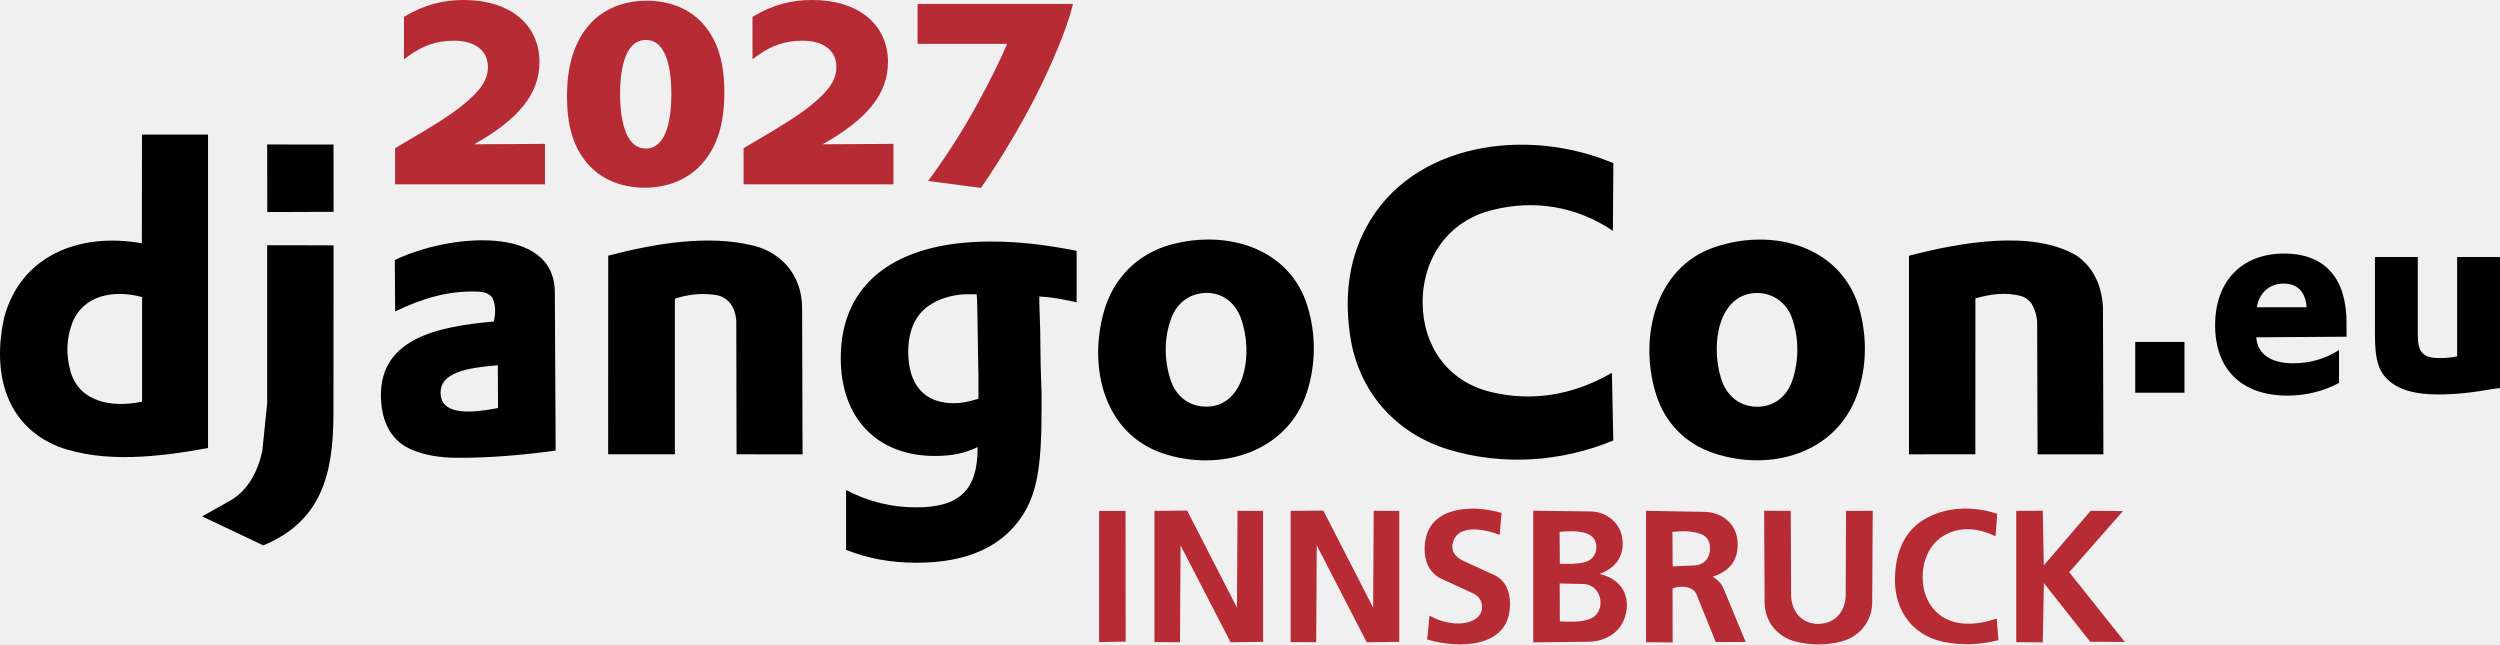
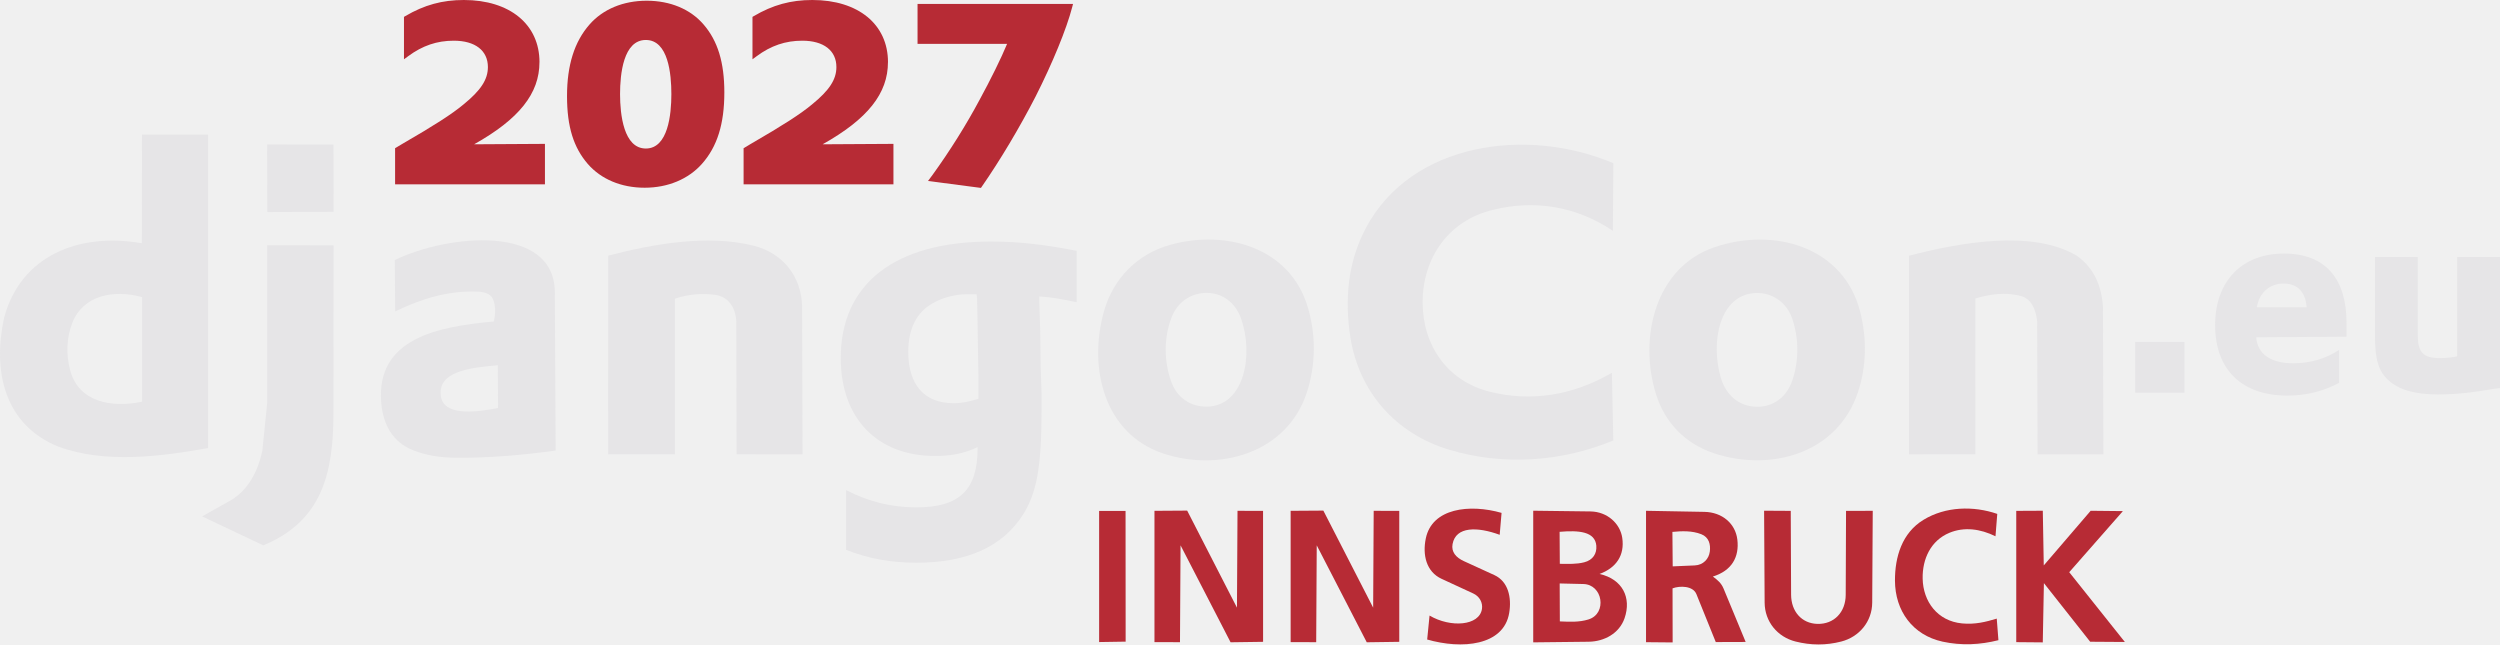
<svg xmlns="http://www.w3.org/2000/svg" width="225" height="58" viewBox="0 0 225 58" fill="none">
  <g clip-path="url(#clip0_23_495)">
-     <path d="M145.071 33.557L145.197 39.643C140.533 41.577 135.279 41.934 130.424 40.475C125.605 39.028 122.297 35.259 121.533 30.34C121.009 26.961 121.299 23.597 122.919 20.539C127.027 12.784 137.453 11.402 145.202 14.689L145.159 20.775C141.909 18.581 138.113 17.944 134.365 18.89C130.378 19.832 128.028 23.213 128.037 27.229C128.047 31.107 130.279 34.333 134.145 35.271C137.774 36.161 141.491 35.626 145.071 33.552V33.557Z" fill="black" />
-     <path d="M66.267 28.91C66.188 27.627 65.528 26.684 64.326 26.532C63.131 26.38 61.954 26.479 60.738 26.881V40.885H54.734L54.739 23.006C58.823 21.945 63.688 21.084 67.812 22.109C70.453 22.767 72.148 24.88 72.189 27.629L72.23 40.892L66.291 40.885L66.267 28.91Z" fill="black" />
-     <path d="M183.344 28.91C183.228 27.882 182.849 26.913 181.896 26.648C180.515 26.262 179.079 26.479 177.786 26.86L177.781 40.883L171.806 40.888V23.016C176.391 21.829 182.873 20.643 186.884 22.999C188.444 24.084 189.159 25.734 189.266 27.651L189.307 40.89H183.381L183.344 28.912V28.91Z" fill="black" />
-     <path d="M23.695 49.084L18.19 46.475L20.688 45.074C22.32 44.158 23.205 42.431 23.608 40.589L24.044 36.306V22.075L30.021 22.078L30.011 37.268C29.996 42.682 28.937 46.907 23.698 49.084H23.695Z" fill="black" />
-     <path d="M30.023 19.063L24.056 19.085L24.044 13.003L30.016 13.01L30.023 19.063Z" fill="black" />
-     <path d="M18.719 12.116L12.779 12.111L12.767 21.894C7.084 20.891 1.855 23.028 0.368 28.601C-0.689 33.434 0.413 38.249 5.261 40.2C9.435 41.737 14.466 41.095 18.722 40.326V12.116H18.719ZM6.33 33.373C5.934 31.936 5.972 30.426 6.514 29.042C7.474 26.595 10.194 26.028 12.788 26.739V36.151C9.974 36.737 7.094 36.151 6.33 33.376V33.373Z" fill="black" />
-     <path d="M117.674 27.561C116.074 22.324 110.433 20.638 105.36 22.022C102.393 22.832 100.207 25.039 99.368 27.981C97.901 33.127 99.39 39.084 104.741 40.83C109.809 42.484 115.817 40.75 117.599 35.37C118.441 32.831 118.453 30.108 117.674 27.559V27.561ZM108.595 36.598C107.132 36.607 105.904 35.782 105.389 34.294C104.753 32.455 104.741 30.388 105.44 28.572C105.984 27.159 107.195 26.361 108.61 26.361C109.993 26.361 111.165 27.207 111.683 28.64C112.855 31.888 112.009 36.576 108.595 36.598Z" fill="black" />
-     <path d="M167.406 28.02C165.911 22.22 159.673 20.407 154.274 22.259C148.998 24.067 147.439 30.376 149.049 35.503C149.852 38.056 151.687 39.93 154.221 40.782C159.315 42.491 165.343 40.849 167.2 35.341C167.998 32.975 168.029 30.443 167.406 28.02ZM161.296 34.275C160.756 35.843 159.465 36.663 158.031 36.607C156.52 36.547 155.355 35.594 154.883 34.027C153.921 30.822 154.731 26.474 158.048 26.37C159.468 26.327 160.788 27.188 161.288 28.644C161.898 30.422 161.932 32.426 161.296 34.275Z" fill="black" />
-     <path d="M49.934 26.298C49.903 20.153 40.362 21.07 35.531 23.402L35.565 28.029C38 26.852 40.34 26.156 42.915 26.245C43.459 26.247 44.146 26.394 44.364 26.91C44.63 27.537 44.596 28.254 44.443 28.934C39.373 29.394 33.819 30.458 34.312 36.26C34.479 38.23 35.357 39.812 37.194 40.528C38.36 40.996 39.675 41.187 41.008 41.199C44.098 41.223 47.079 40.95 50.009 40.55L49.934 26.296V26.298ZM39.678 35.652C39.361 33.441 42.243 33.096 44.801 32.872L44.825 36.723C42.582 37.16 39.929 37.398 39.678 35.652Z" fill="black" />
-     <path d="M192.172 30.771H196.602V35.344H192.172V30.771Z" fill="black" />
-     <path d="M203.062 30.357C203.166 31.864 204.366 32.696 206.397 32.696C207.908 32.696 209.315 32.281 210.512 31.5V34.461C209.054 35.24 207.49 35.604 205.874 35.604C201.759 35.604 199.361 33.265 199.361 29.264C199.361 25.263 201.81 22.82 205.56 22.82C209.31 22.82 211.187 25.107 211.187 29.057V30.303L203.058 30.357H203.062ZM207.596 27.653C207.492 26.25 206.762 25.521 205.512 25.521C204.262 25.521 203.324 26.353 203.116 27.653H207.596Z" fill="black" />
-     <path d="M217.601 23.134V30.149C217.601 31.707 218.07 32.228 219.582 32.228C220.101 32.228 220.677 32.175 221.143 32.071V23.131H225V34.929L224.531 34.982C222.447 35.346 220.989 35.5 219.424 35.5C217.34 35.5 215.933 35.086 214.995 34.254C214.057 33.422 213.745 32.382 213.745 30.096V23.131H217.601V23.134Z" fill="black" />
+     <path d="M145.071 33.557L145.197 39.643C140.533 41.577 135.279 41.934 130.424 40.475C125.605 39.028 122.297 35.259 121.533 30.34C121.009 26.961 121.299 23.597 122.919 20.539C127.027 12.784 137.453 11.402 145.202 14.689L145.159 20.775C141.909 18.581 138.113 17.944 134.365 18.89C130.378 19.832 128.028 23.213 128.037 27.229C128.047 31.107 130.279 34.333 134.145 35.271C137.774 36.161 141.491 35.626 145.071 33.552V33.557Z" fill="#E6E5E7" />
+     <path d="M66.267 28.91C66.188 27.627 65.528 26.684 64.326 26.532C63.131 26.38 61.954 26.479 60.738 26.881V40.885H54.734L54.739 23.006C58.823 21.945 63.688 21.084 67.812 22.109C70.453 22.767 72.148 24.88 72.189 27.629L72.23 40.892L66.291 40.885L66.267 28.91Z" fill="#E6E5E7" />
+     <path d="M183.344 28.91C183.228 27.882 182.849 26.913 181.896 26.648C180.515 26.262 179.079 26.479 177.786 26.86L177.781 40.883L171.806 40.888V23.016C176.391 21.829 182.873 20.643 186.884 22.999C188.444 24.084 189.159 25.734 189.266 27.651L189.307 40.89H183.381L183.344 28.912V28.91Z" fill="#E6E5E7" />
+     <path d="M23.695 49.084L18.19 46.475L20.688 45.074C22.32 44.158 23.205 42.431 23.608 40.589L24.044 36.306V22.075L30.021 22.078L30.011 37.268C29.996 42.682 28.937 46.907 23.698 49.084H23.695Z" fill="#E6E5E7" />
+     <path d="M30.023 19.063L24.056 19.085L24.044 13.003L30.016 13.01L30.023 19.063Z" fill="#E6E5E7" />
+     <path d="M18.719 12.116L12.779 12.111L12.767 21.894C7.084 20.891 1.855 23.028 0.368 28.601C-0.689 33.434 0.413 38.249 5.261 40.2C9.435 41.737 14.466 41.095 18.722 40.326V12.116H18.719ZM6.33 33.373C5.934 31.936 5.972 30.426 6.514 29.042C7.474 26.595 10.194 26.028 12.788 26.739V36.151C9.974 36.737 7.094 36.151 6.33 33.376V33.373Z" fill="#E6E5E7" />
+     <path d="M117.674 27.561C116.074 22.324 110.433 20.638 105.36 22.022C102.393 22.832 100.207 25.039 99.368 27.981C97.901 33.127 99.39 39.084 104.741 40.83C109.809 42.484 115.817 40.75 117.599 35.37C118.441 32.831 118.453 30.108 117.674 27.559V27.561ZM108.595 36.598C107.132 36.607 105.904 35.782 105.389 34.294C104.753 32.455 104.741 30.388 105.44 28.572C105.984 27.159 107.195 26.361 108.61 26.361C109.993 26.361 111.165 27.207 111.683 28.64C112.855 31.888 112.009 36.576 108.595 36.598Z" fill="#E6E5E7" />
+     <path d="M167.406 28.02C165.911 22.22 159.673 20.407 154.274 22.259C148.998 24.067 147.439 30.376 149.049 35.503C149.852 38.056 151.687 39.93 154.221 40.782C159.315 42.491 165.343 40.849 167.2 35.341C167.998 32.975 168.029 30.443 167.406 28.02ZM161.296 34.275C160.756 35.843 159.465 36.663 158.031 36.607C156.52 36.547 155.355 35.594 154.883 34.027C153.921 30.822 154.731 26.474 158.048 26.37C159.468 26.327 160.788 27.188 161.288 28.644C161.898 30.422 161.932 32.426 161.296 34.275Z" fill="#E6E5E7" />
+     <path d="M49.934 26.298C49.903 20.153 40.362 21.07 35.531 23.402L35.565 28.029C38 26.852 40.34 26.156 42.915 26.245C43.459 26.247 44.146 26.394 44.364 26.91C44.63 27.537 44.596 28.254 44.443 28.934C39.373 29.394 33.819 30.458 34.312 36.26C34.479 38.23 35.357 39.812 37.194 40.528C38.36 40.996 39.675 41.187 41.008 41.199C44.098 41.223 47.079 40.95 50.009 40.55L49.934 26.296V26.298ZM39.678 35.652C39.361 33.441 42.243 33.096 44.801 32.872L44.825 36.723C42.582 37.16 39.929 37.398 39.678 35.652Z" fill="#E6E5E7" />
+     <path d="M192.172 30.771H196.602V35.344H192.172V30.771Z" fill="#E6E5E7" />
+     <path d="M203.062 30.357C203.166 31.864 204.366 32.696 206.397 32.696C207.908 32.696 209.315 32.281 210.512 31.5V34.461C209.054 35.24 207.49 35.604 205.874 35.604C201.759 35.604 199.361 33.265 199.361 29.264C199.361 25.263 201.81 22.82 205.56 22.82C209.31 22.82 211.187 25.107 211.187 29.057V30.303L203.058 30.357H203.062ZM207.596 27.653C207.492 26.25 206.762 25.521 205.512 25.521C204.262 25.521 203.324 26.353 203.116 27.653H207.596Z" fill="#E6E5E7" />
+     <path d="M217.601 23.134V30.149C217.601 31.707 218.07 32.228 219.582 32.228C220.101 32.228 220.677 32.175 221.143 32.071V23.131H225V34.929L224.531 34.982C222.447 35.346 220.989 35.5 219.424 35.5C217.34 35.5 215.933 35.086 214.995 34.254C214.057 33.422 213.745 32.382 213.745 30.096V23.131H217.601V23.134Z" fill="#E6E5E7" />
    <path d="M125.934 57.764L123.008 57.805L118.506 49.08L118.458 57.797L116.158 57.79V45.974L119.101 45.954L123.584 54.689L123.632 45.974L125.934 45.978V57.764Z" fill="#B72B35" />
    <path d="M113.678 57.764L110.752 57.805L106.25 49.08L106.199 57.797L103.902 57.79V45.974L106.845 45.954L111.327 54.689L111.376 45.974L113.675 45.978L113.678 57.764Z" fill="#B72B35" />
    <path d="M186.231 51.498L191.236 57.778L188.115 57.756L183.951 52.482L183.85 57.814L181.463 57.793V45.978L183.852 45.966L183.939 50.888L188.161 45.969L191.06 46L186.231 51.498Z" fill="#B72B35" />
    <path d="M168.547 45.971L168.499 54.236C168.489 55.941 167.331 57.32 165.718 57.737C164.342 58.092 162.971 58.084 161.598 57.737C159.968 57.325 158.829 55.948 158.817 54.236L158.769 45.964L161.167 45.978L161.199 53.522C161.206 55.048 162.161 56.109 163.561 56.15C165.053 56.191 166.11 55.111 166.114 53.527L166.144 45.978L168.544 45.974L168.547 45.971Z" fill="#B72B35" />
    <path d="M135.828 55.164C135.335 58.13 131.555 58.453 128.446 57.556L128.659 55.4C130.557 56.517 133.146 56.329 133.376 54.805C133.461 54.25 133.171 53.681 132.6 53.416L129.737 52.092C128.366 51.458 128.011 49.948 128.323 48.453C128.886 45.74 132.242 45.332 135.141 46.159L134.972 48.132C132.968 47.397 131.024 47.365 130.731 48.966C130.6 49.675 131.038 50.177 131.744 50.5L134.491 51.757C135.743 52.331 136.06 53.775 135.828 55.164Z" fill="#B72B35" />
    <path d="M176.584 56.107C177.737 56.218 178.714 55.979 179.708 55.675L179.858 57.617C178.221 58.031 176.519 58.118 174.826 57.747C172.145 57.161 170.556 54.981 170.547 52.258C170.539 50.105 171.19 47.958 173.107 46.789C175.102 45.571 177.614 45.515 179.754 46.251L179.594 48.265C178.228 47.594 176.785 47.397 175.445 47.953C173.772 48.648 173.006 50.305 173.039 52.068C173.078 54.139 174.369 55.895 176.584 56.107Z" fill="#B72B35" />
    <path d="M101.308 57.747L98.921 57.785V45.983L101.3 45.986L101.308 57.747Z" fill="#B72B35" />
    <path d="M143.964 51.655C145.449 51.108 146.237 49.989 146.002 48.402C145.814 47.131 144.668 46.048 143.137 46.029L137.99 45.964V57.812L142.968 57.756C144.38 57.74 145.736 57.011 146.21 55.642C146.851 53.789 146.024 52.126 143.964 51.658V51.655ZM143.669 49.138C143.72 49.803 143.381 50.406 142.571 50.609C141.851 50.789 141.188 50.746 140.383 50.744L140.364 47.864C142.078 47.717 143.572 47.823 143.672 49.138H143.669ZM142.946 55.755C142.114 56.008 141.302 55.965 140.386 55.926L140.371 52.511L142.506 52.562C143.352 52.581 143.913 53.215 144.027 53.961C144.136 54.684 143.831 55.487 142.946 55.755Z" fill="#B72B35" />
    <path d="M155.111 52.953C154.92 52.495 154.61 52.219 154.158 51.889C155.88 51.354 156.547 50.117 156.361 48.561C156.189 47.126 155.002 46.099 153.404 46.068L148.142 45.971V57.797L150.538 57.819L150.529 52.953C151.169 52.704 152.369 52.712 152.676 53.471L154.419 57.785L157.11 57.776L155.113 52.953H155.111ZM153.88 49.658C153.798 50.283 153.307 50.855 152.528 50.888L150.543 50.973L150.517 47.871C151.368 47.789 152.289 47.753 153.116 48.079C153.807 48.351 153.969 48.995 153.882 49.656L153.88 49.658Z" fill="#B72B35" />
-     <path d="M76.147 44.107C78.226 45.183 80.306 45.663 82.465 45.663C86.343 45.663 87.983 44.107 87.983 40.36V40.239C86.822 40.798 85.664 41.037 84.145 41.037C78.947 41.037 75.668 37.647 75.668 32.225C75.668 25.526 80.545 21.738 89.182 21.738C91.701 21.738 94.059 22.017 96.897 22.574V27.2C95.338 26.881 94.738 26.761 93.539 26.681V27.279L93.619 29.751L93.66 32.98C93.701 33.779 93.701 34.574 93.74 35.373V36.967C93.74 42.031 93.299 44.384 92.059 46.338C90.219 49.21 87.02 50.645 82.504 50.645C80.185 50.645 78.185 50.285 76.147 49.487V44.105V44.107ZM87.9 26.481H87.301C86.14 26.44 84.822 26.761 83.901 27.318C82.501 28.116 81.742 29.592 81.742 31.663C81.742 34.615 83.181 36.289 85.821 36.289C86.621 36.289 87.26 36.13 88.06 35.891V33.858C88.06 33.18 88.019 32.423 88.019 31.584L87.978 28.873L87.937 26.92L87.895 26.481H87.9Z" fill="black" />
+     <path d="M76.147 44.107C78.226 45.183 80.306 45.663 82.465 45.663C86.343 45.663 87.983 44.107 87.983 40.36V40.239C86.822 40.798 85.664 41.037 84.145 41.037C78.947 41.037 75.668 37.647 75.668 32.225C75.668 25.526 80.545 21.738 89.182 21.738C91.701 21.738 94.059 22.017 96.897 22.574V27.2C95.338 26.881 94.738 26.761 93.539 26.681V27.279L93.619 29.751L93.66 32.98C93.701 33.779 93.701 34.574 93.74 35.373V36.967C93.74 42.031 93.299 44.384 92.059 46.338C90.219 49.21 87.02 50.645 82.504 50.645C80.185 50.645 78.185 50.285 76.147 49.487V44.105V44.107ZM87.9 26.481H87.301C86.14 26.44 84.822 26.761 83.901 27.318C82.501 28.116 81.742 29.592 81.742 31.663C81.742 34.615 83.181 36.289 85.821 36.289C86.621 36.289 87.26 36.13 88.06 35.891V33.858C88.06 33.18 88.019 32.423 88.019 31.584L87.978 28.873L87.937 26.92L87.895 26.481H87.9Z" fill="#E6E5E7" />
    <path d="M48.554 5.595C48.554 2.197 45.882 0 41.745 0C39.806 0 38.181 0.446 36.476 1.449L36.358 1.519V5.337L36.74 5.055C38.026 4.104 39.33 3.663 40.841 3.663C42.765 3.663 43.911 4.551 43.911 6.036C43.911 7.155 43.278 8.127 41.721 9.395C40.688 10.256 39.139 11.255 36.191 12.96L35.558 13.338V16.589H49.045V12.948L42.671 12.986C46.731 10.71 48.551 8.407 48.551 5.595H48.554Z" fill="#B72B35" />
    <path d="M58.204 0.065C56.095 0.065 54.267 0.825 53.058 2.204C51.695 3.757 51.032 5.865 51.032 8.645C51.032 11.426 51.627 13.278 52.901 14.756C54.105 16.136 55.921 16.895 58.02 16.895C60.119 16.895 61.954 16.116 63.165 14.759C64.548 13.21 65.191 11.163 65.191 8.315C65.191 5.624 64.599 3.682 63.325 2.207C62.14 0.825 60.322 0.065 58.204 0.065ZM60.423 8.472C60.423 10.3 60.126 13.367 58.126 13.367C56.127 13.367 55.805 10.3 55.805 8.472C55.805 6.644 56.107 3.598 58.126 3.598C60.145 3.598 60.423 6.651 60.423 8.472Z" fill="#B72B35" />
    <path d="M79.919 5.595C79.919 2.197 77.247 0 73.11 0C71.171 0 69.546 0.446 67.841 1.449L67.723 1.519V5.337L68.105 5.055C69.391 4.104 70.695 3.663 72.206 3.663C74.13 3.663 75.276 4.551 75.276 6.036C75.276 7.155 74.643 8.127 73.086 9.395C72.053 10.256 70.504 11.255 67.556 12.96L66.923 13.338V16.589H80.41V12.948L74.036 12.986C78.096 10.71 79.916 8.407 79.916 5.595H79.919Z" fill="#B72B35" />
    <path d="M82.579 0.352V3.95H90.637C90.113 5.221 89.16 7.157 88.142 9.022C86.957 11.238 85.507 13.555 83.945 15.718L83.522 16.288L88.285 16.912L88.367 16.792C90.009 14.428 91.766 11.481 93.193 8.708C94.728 5.682 95.993 2.592 96.496 0.649L96.573 0.352H82.576H82.579Z" fill="#B72B35" />
  </g>
  <defs>
    <clipPath id="clip0_23_495">
      <rect width="225" height="58" fill="white" />
    </clipPath>
  </defs>
</svg>
